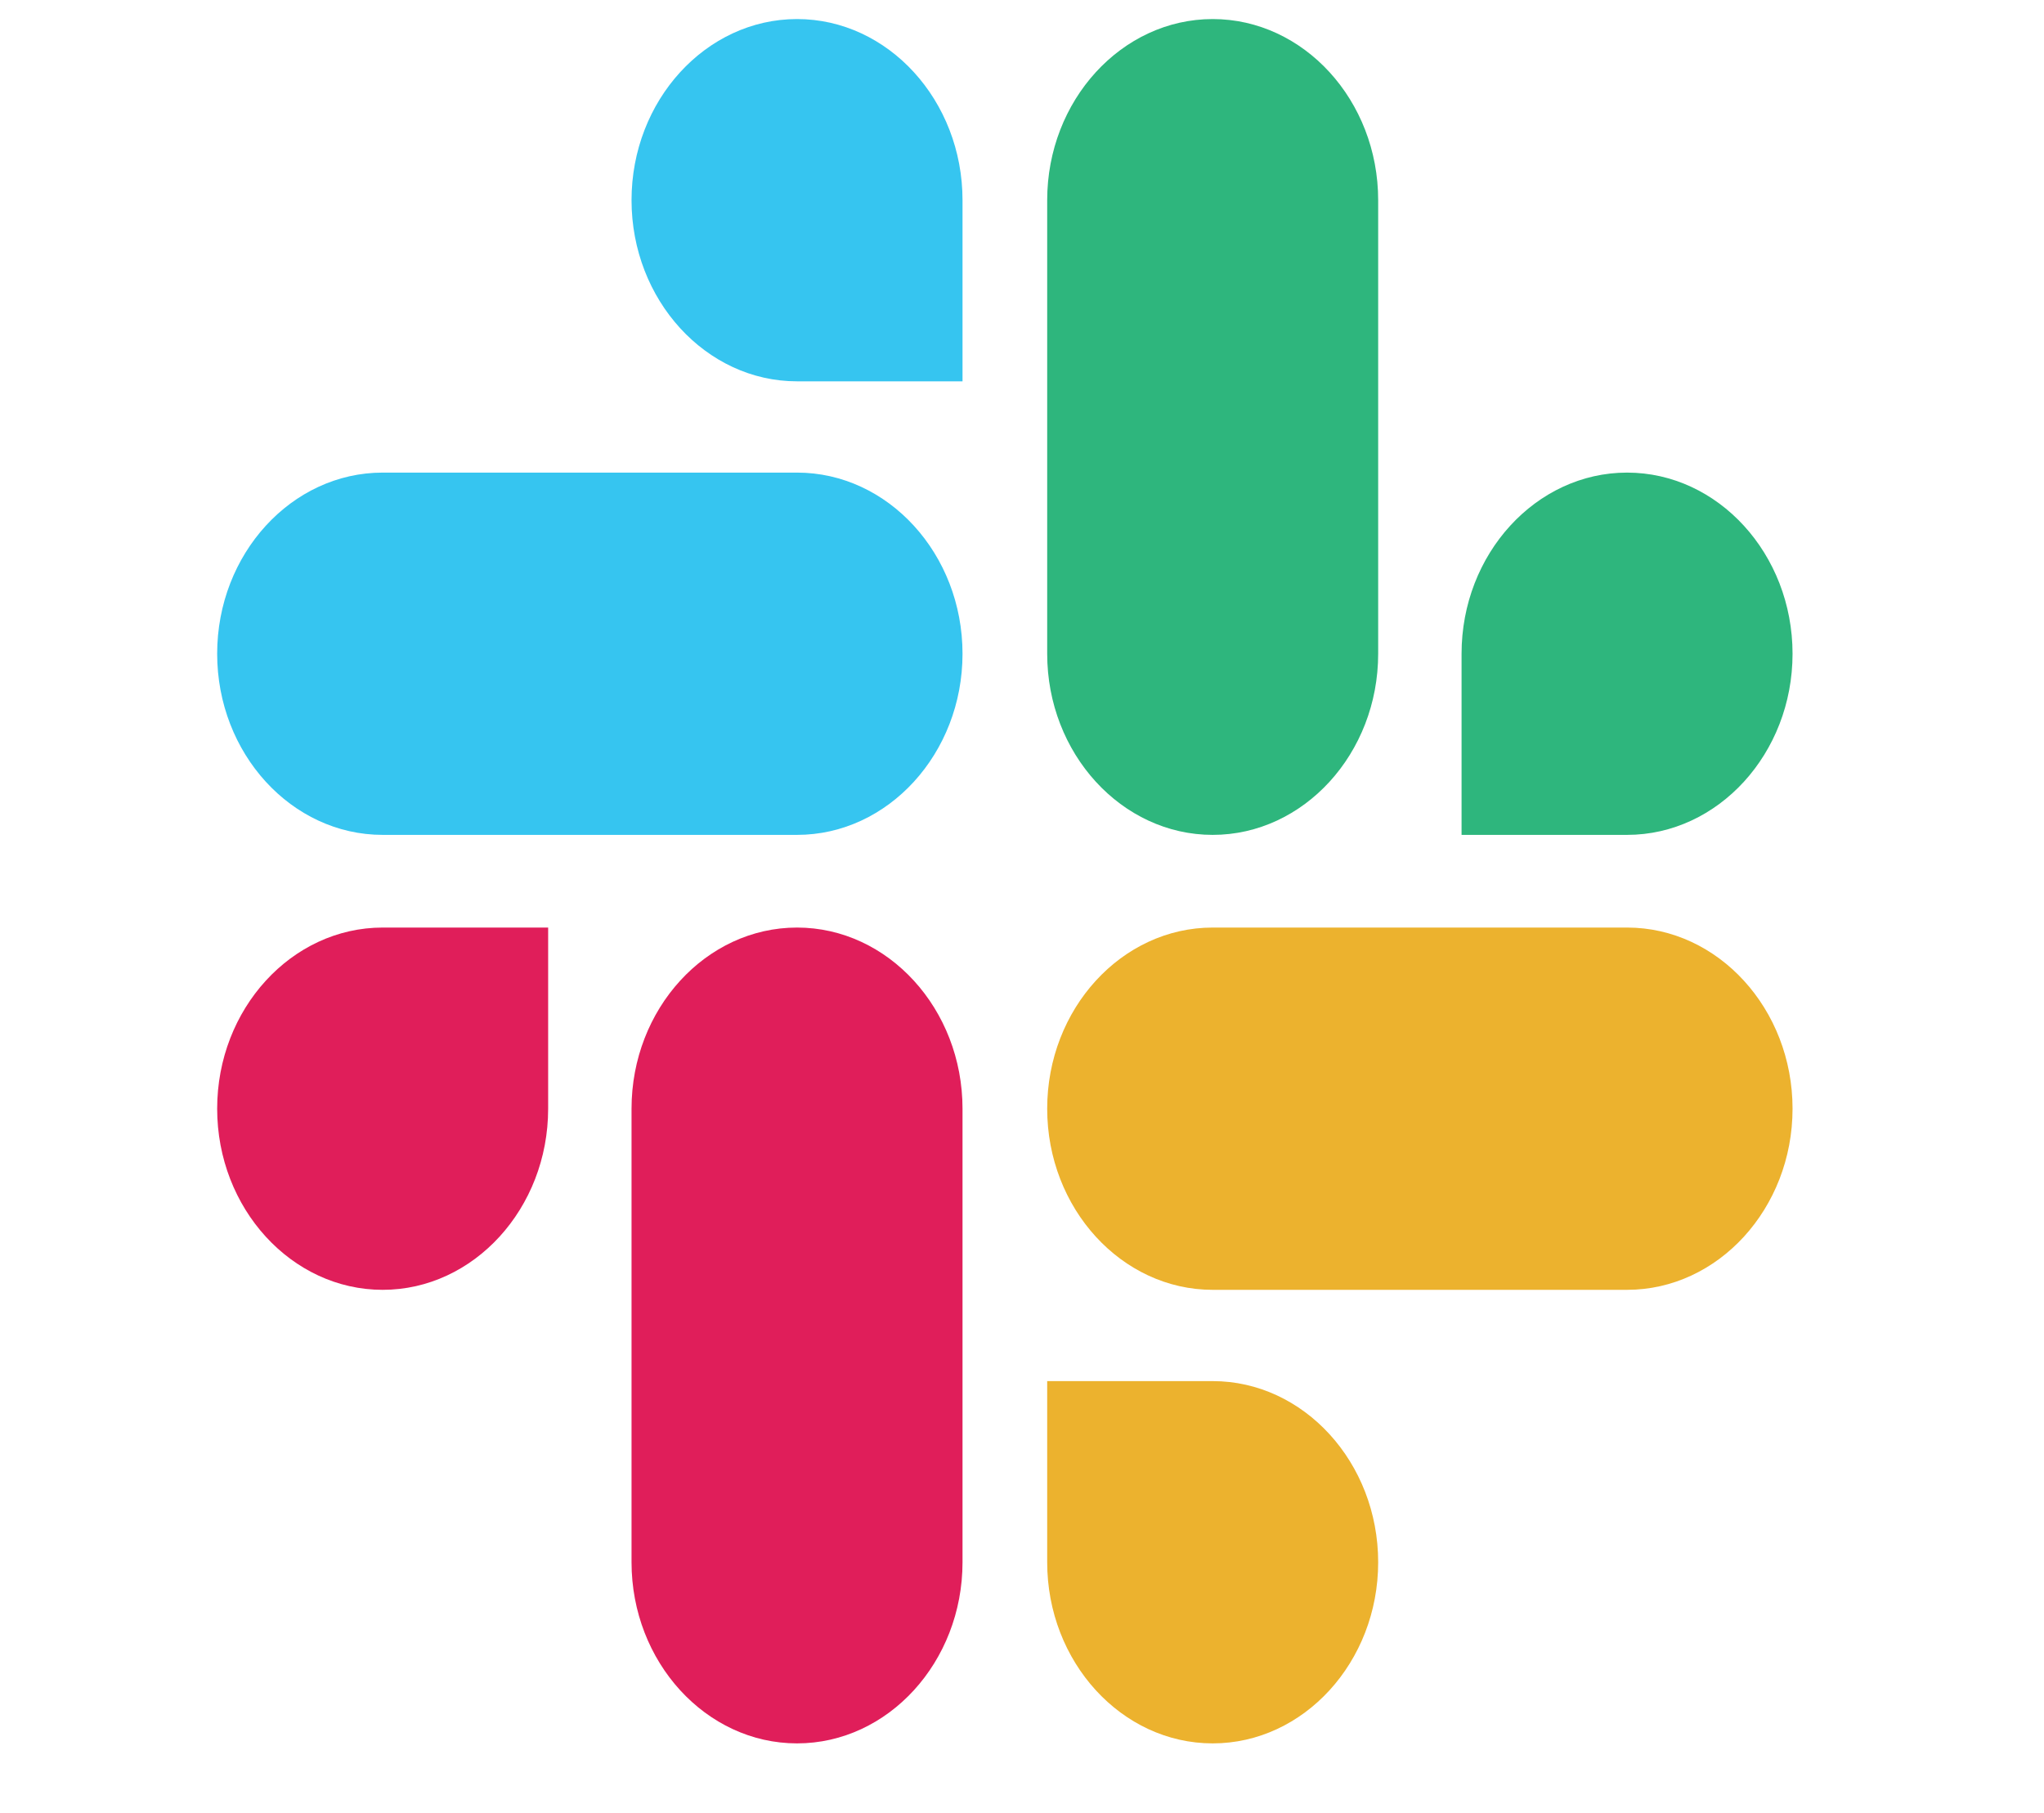
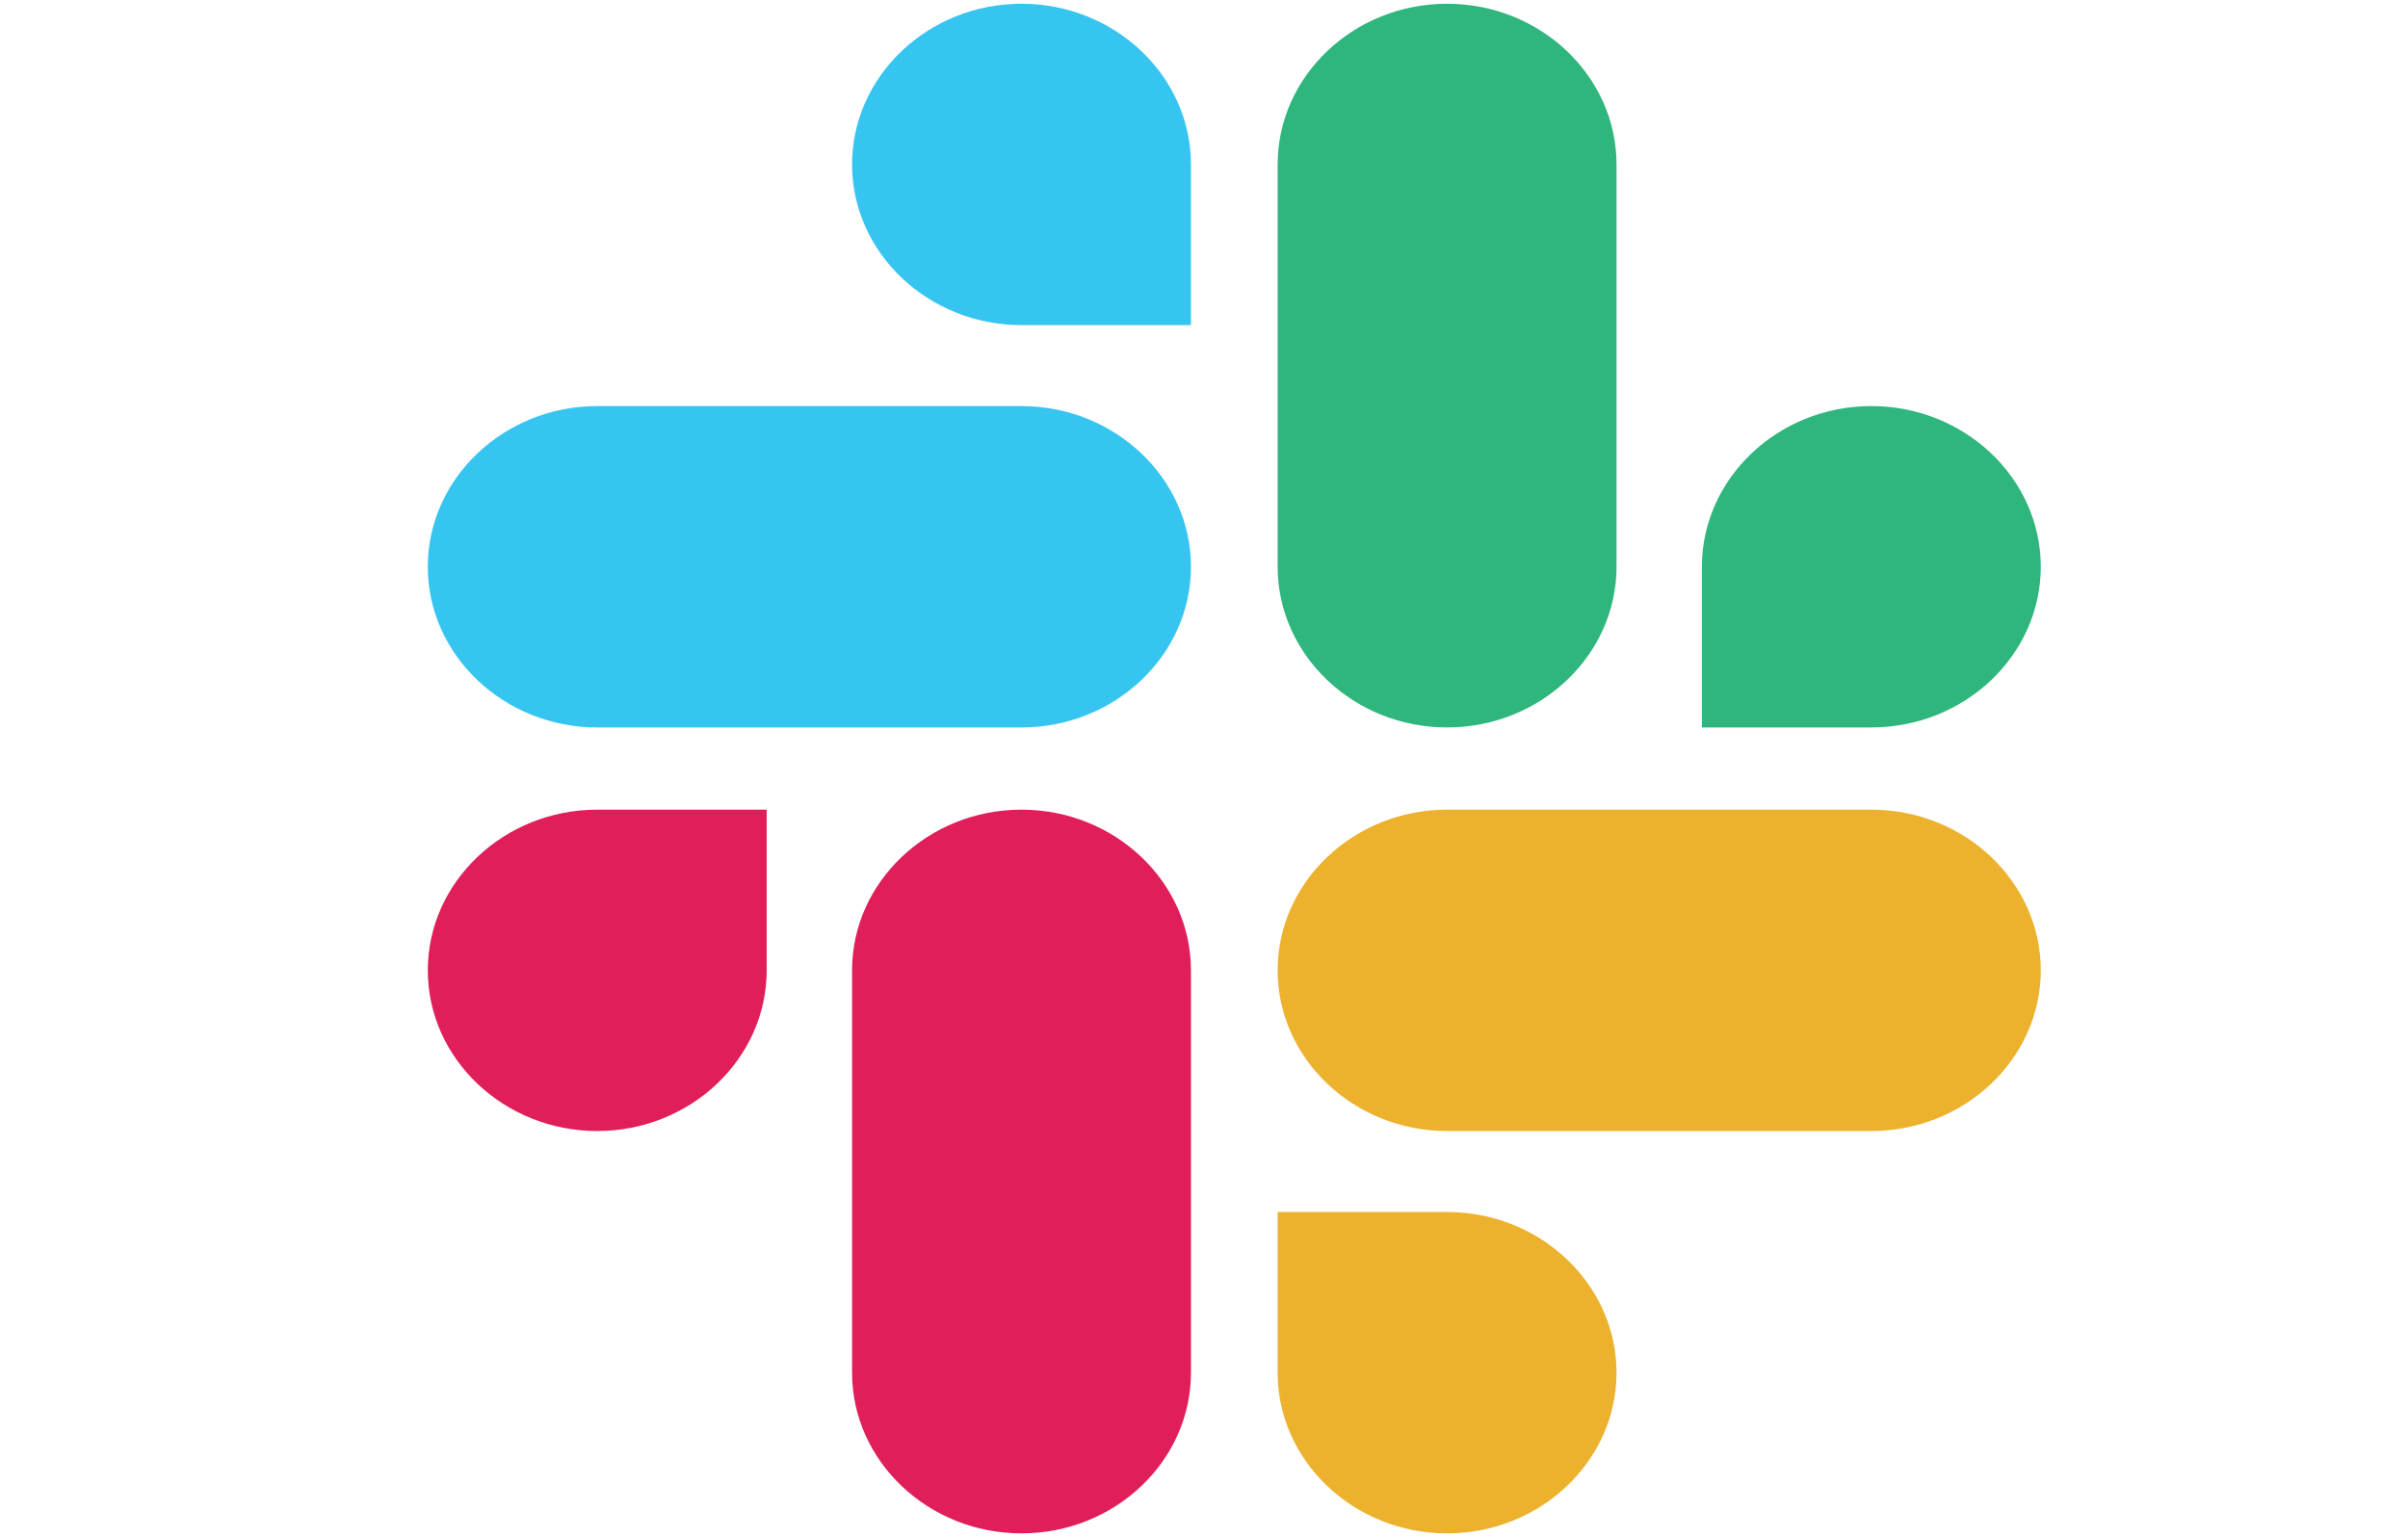
- <svg xmlns="http://www.w3.org/2000/svg" version="1.1" id="Layer_1" x="0px" y="0px" viewBox="0 0 174.523 154.704" xml:space="preserve" width="174.523" height="154.704">
+ <svg xmlns="http://www.w3.org/2000/svg" version="1.1" id="Layer_1" x="0px" y="0px" viewBox="0 0 418.57 267.18">
  <defs id="defs76" />
  <style type="text/css" id="style45">
	.st0{fill:#E01E5A;}
	.st1{fill:#36C5F0;}
	.st2{fill:#2EB67D;}
	.st3{fill:#ECB22E;}
</style>
-   <g id="g71" transform="matrix(1.421196,0,0,1.471528,-77.27473,-108.6298)">
-     <g id="g51" transform="matrix(0.7707347,0,0,0.8145802,10.69383,14.97328)">
+   <g id="g71" transform="matrix(3.342278,0,0,3.136845,-547.2559,-241.3163)">
+     <g id="g51" transform="matrix(0.6831292,0,0,0.690367,135.7079,26.32601)">
      <path class="st0" d="m 99.4,151.2 c 0,7.1 -5.8,12.9 -12.9,12.9 -7.1,0 -12.9,-5.8 -12.9,-12.9 0,-7.1 5.8,-12.9 12.9,-12.9 h 12.9 z" id="path47" />
      <path class="st0" d="m 105.9,151.2 c 0,-7.1 5.8,-12.9 12.9,-12.9 7.1,0 12.9,5.8 12.9,12.9 v 32.3 c 0,7.1 -5.8,12.9 -12.9,12.9 -7.1,0 -12.9,-5.8 -12.9,-12.9 z" id="path49" />
    </g>
-     <g id="g57" transform="matrix(0.7707347,0,0,0.8145802,10.69383,14.97328)">
+     <g id="g57" transform="matrix(0.6831292,0,0,0.690367,135.7079,26.32601)">
      <path class="st1" d="m 118.8,99.4 c -7.1,0 -12.9,-5.8 -12.9,-12.9 0,-7.1 5.8,-12.9 12.9,-12.9 7.1,0 12.9,5.8 12.9,12.9 v 12.9 z" id="path53" />
      <path class="st1" d="m 118.8,105.9 c 7.1,0 12.9,5.8 12.9,12.9 0,7.1 -5.8,12.9 -12.9,12.9 H 86.5 c -7.1,0 -12.9,-5.8 -12.9,-12.9 0,-7.1 5.8,-12.9 12.9,-12.9 z" id="path55" />
    </g>
-     <g id="g63" transform="matrix(0.7707347,0,0,0.8145802,10.69383,14.97328)">
+     <g id="g63" transform="matrix(0.6831292,0,0,0.690367,135.7079,26.32601)">
      <path class="st2" d="m 170.6,118.8 c 0,-7.1 5.8,-12.9 12.9,-12.9 7.1,0 12.9,5.8 12.9,12.9 0,7.1 -5.8,12.9 -12.9,12.9 h -12.9 z" id="path59" />
      <path class="st2" d="m 164.1,118.8 c 0,7.1 -5.8,12.9 -12.9,12.9 -7.1,0 -12.9,-5.8 -12.9,-12.9 V 86.5 c 0,-7.1 5.8,-12.9 12.9,-12.9 7.1,0 12.9,5.8 12.9,12.9 z" id="path61" />
    </g>
-     <g id="g69" transform="matrix(0.7707347,0,0,0.8145802,10.69383,14.97328)">
+     <g id="g69" transform="matrix(0.6831292,0,0,0.690367,135.7079,26.32601)">
      <path class="st3" d="m 151.2,170.6 c 7.1,0 12.9,5.8 12.9,12.9 0,7.1 -5.8,12.9 -12.9,12.9 -7.1,0 -12.9,-5.8 -12.9,-12.9 v -12.9 z" id="path65" />
      <path class="st3" d="m 151.2,164.1 c -7.1,0 -12.9,-5.8 -12.9,-12.9 0,-7.1 5.8,-12.9 12.9,-12.9 h 32.3 c 7.1,0 12.9,5.8 12.9,12.9 0,7.1 -5.8,12.9 -12.9,12.9 z" id="path67" />
    </g>
  </g>
</svg>
